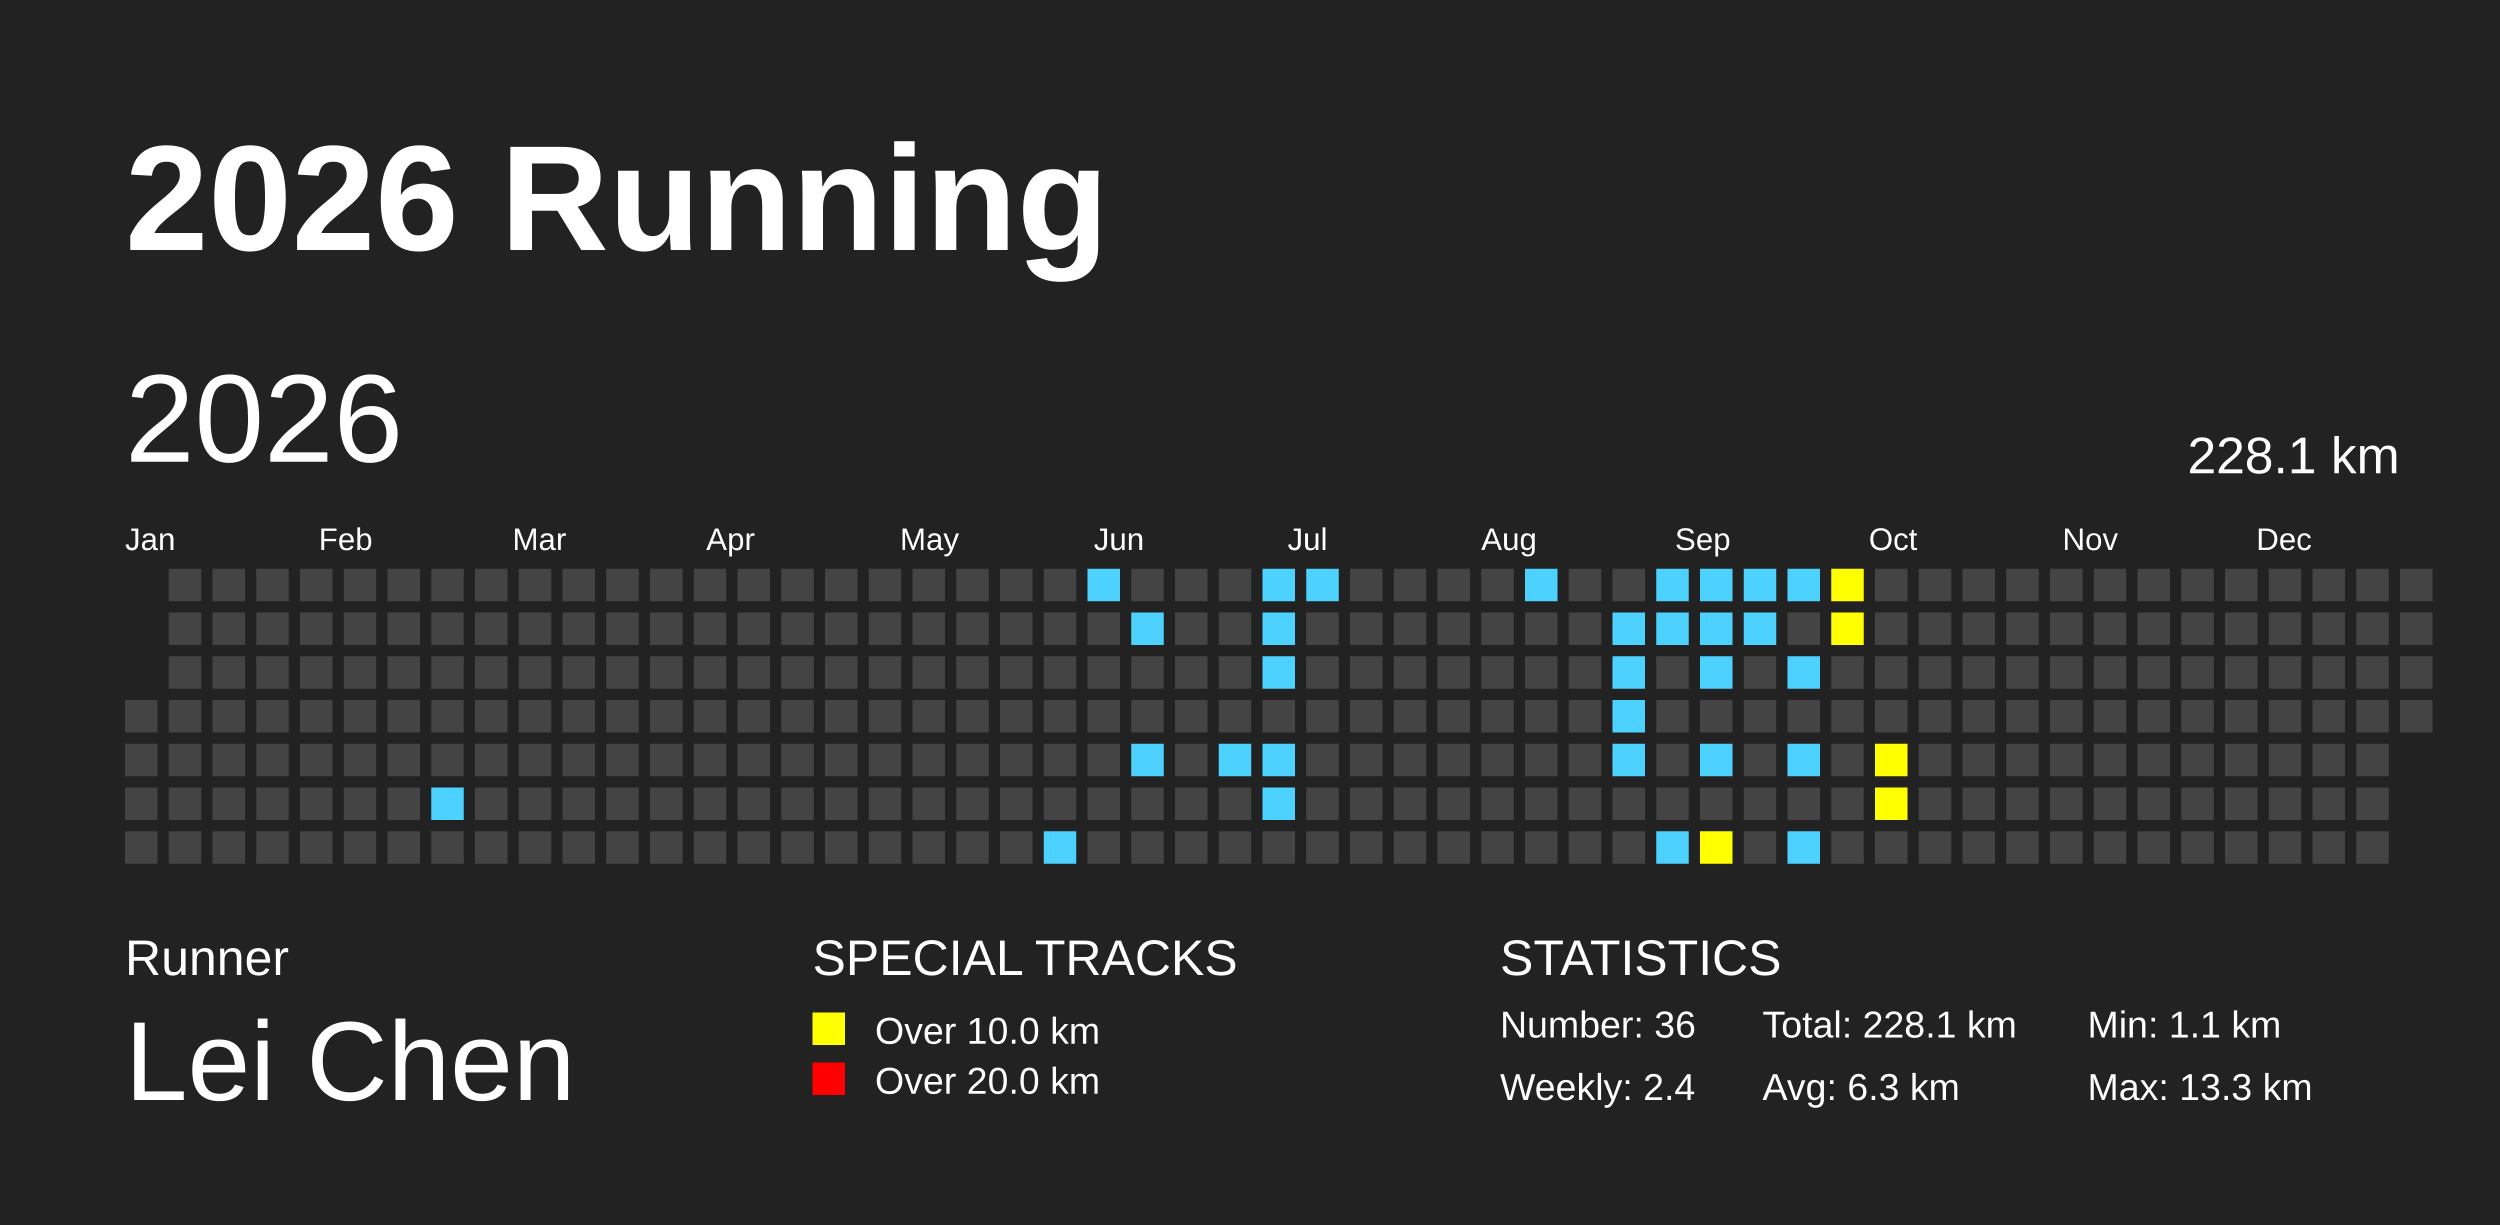
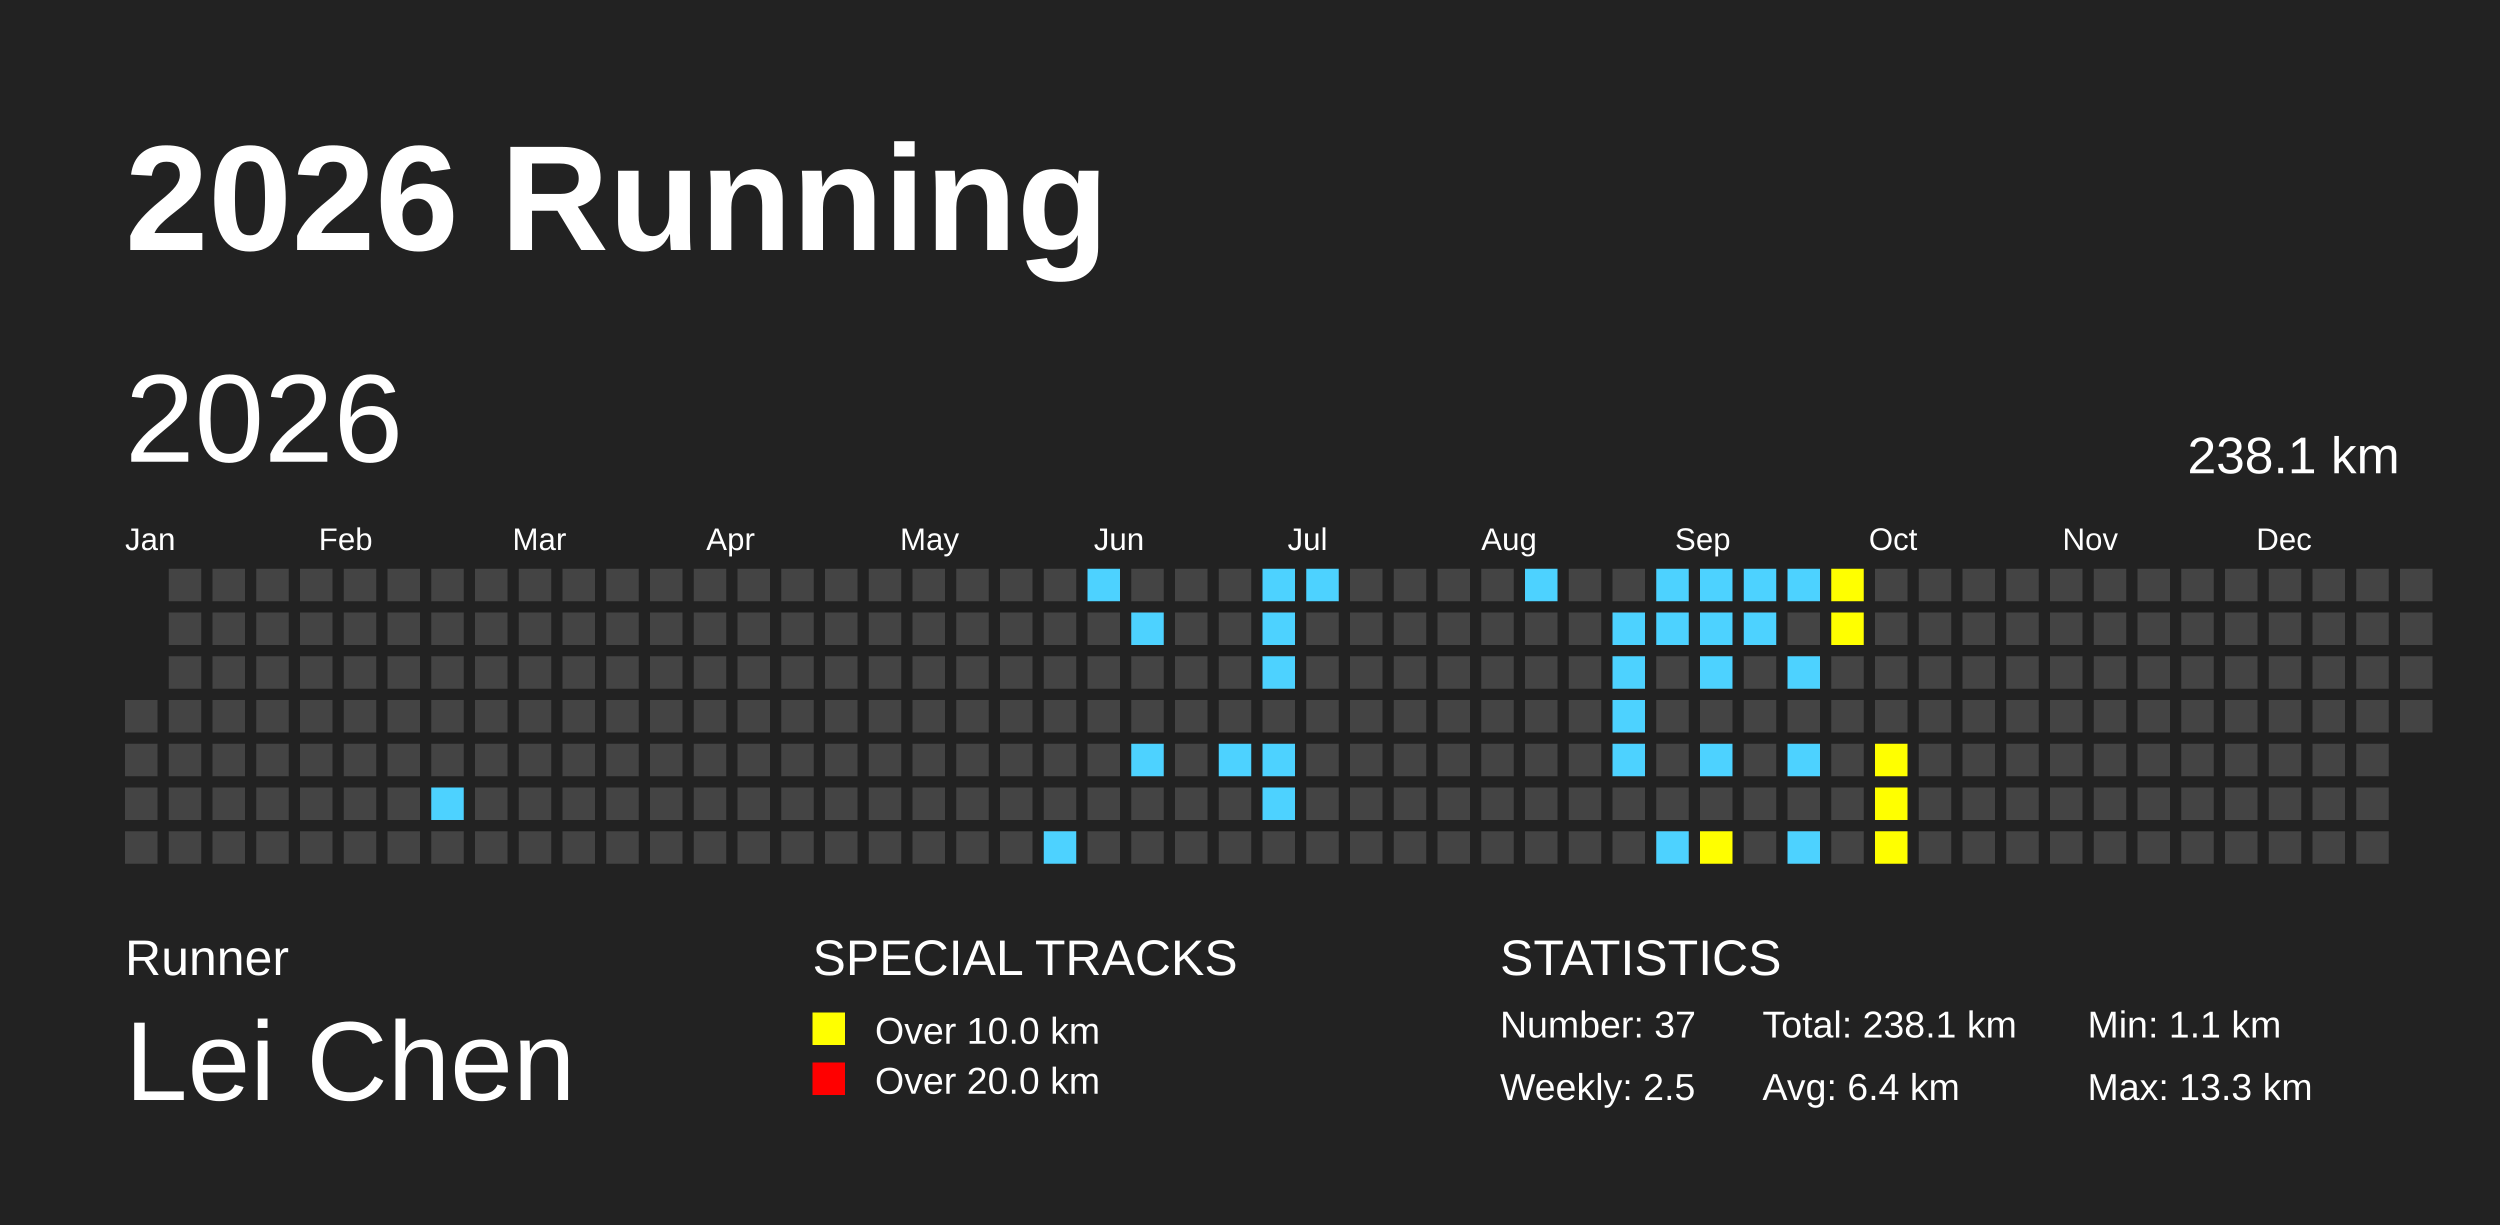
<svg xmlns="http://www.w3.org/2000/svg" baseProfile="full" height="98mm" version="1.1" viewBox="0,0,200,98" width="200mm">
  <defs />
  <rect fill="#222222" height="98" width="200" x="0" y="0" />
  <text fill="#FFFFFF" style="font-size:12px; font-family:Arial; font-weight:bold;" x="10" y="20">2026 Running</text>
  <text fill="#FFFFFF" style="font-size:4px; font-family:Arial" x="10" y="78">Runner</text>
  <text fill="#FFFFFF" style="font-size:9px; font-family:Arial" x="10" y="88">Lei Chen</text>
  <text fill="#FFFFFF" style="font-size:4px; font-family:Arial" x="65" y="78">SPECIAL TRACKS</text>
  <rect fill="yellow" height="2.6" width="2.6" x="65" y="81" />
  <text fill="#FFFFFF" style="font-size:3px; font-family:Arial" x="70" y="83.5">Over 10.0 km</text>
  <rect fill="red" height="2.6" width="2.6" x="65" y="85" />
  <text fill="#FFFFFF" style="font-size:3px; font-family:Arial" x="70" y="87.5">Over 20.0 km</text>
  <text fill="#FFFFFF" style="font-size:4px; font-family:Arial" x="120" y="78">STATISTICS</text>
-   <text fill="#FFFFFF" style="font-size:3px; font-family:Arial" x="120" y="83">Number: 36</text>
-   <text fill="#FFFFFF" style="font-size:3px; font-family:Arial" x="120" y="88">Weekly: 2.4</text>
-   <text fill="#FFFFFF" style="font-size:3px; font-family:Arial" x="141" y="83">Total: 228.1 km</text>
-   <text fill="#FFFFFF" style="font-size:3px; font-family:Arial" x="141" y="88">Avg: 6.3 km</text>
+   <text fill="#FFFFFF" style="font-size:3px; font-family:Arial" x="120" y="83">Number: 37</text>
+   <text fill="#FFFFFF" style="font-size:3px; font-family:Arial" x="120" y="88">Weekly: 2.5</text>
+   <text fill="#FFFFFF" style="font-size:3px; font-family:Arial" x="141" y="83">Total: 238.1 km</text>
+   <text fill="#FFFFFF" style="font-size:3px; font-family:Arial" x="141" y="88">Avg: 6.4 km</text>
  <text fill="#FFFFFF" style="font-size:3px; font-family:Arial" x="167" y="83">Min: 1.1 km</text>
  <text fill="#FFFFFF" style="font-size:3px; font-family:Arial" x="167" y="88">Max: 13.3 km</text>
  <text dominant-baseline="hanging" fill="#FFFFFF" style="font-size:10.0px; font-family:Arial;" x="10" y="30">2026</text>
-   <text dominant-baseline="hanging" fill="#FFFFFF" style="font-size:4.125px; font-family:Arial;" x="175" y="35">228.1 km</text>
+   <text dominant-baseline="hanging" fill="#FFFFFF" style="font-size:4.125px; font-family:Arial;" x="175" y="35">238.1 km</text>
  <text fill="#FFFFFF" style="font-size:2.5px; font-family:Arial" x="10.0" y="44">Jan</text>
  <text fill="#FFFFFF" style="font-size:2.5px; font-family:Arial" x="25.5" y="44">Feb</text>
  <text fill="#FFFFFF" style="font-size:2.5px; font-family:Arial" x="41.0" y="44">Mar</text>
  <text fill="#FFFFFF" style="font-size:2.5px; font-family:Arial" x="56.5" y="44">Apr</text>
  <text fill="#FFFFFF" style="font-size:2.5px; font-family:Arial" x="72.0" y="44">May</text>
  <text fill="#FFFFFF" style="font-size:2.5px; font-family:Arial" x="87.5" y="44">Jun</text>
  <text fill="#FFFFFF" style="font-size:2.5px; font-family:Arial" x="103.0" y="44">Jul</text>
  <text fill="#FFFFFF" style="font-size:2.5px; font-family:Arial" x="118.5" y="44">Aug</text>
  <text fill="#FFFFFF" style="font-size:2.5px; font-family:Arial" x="134.0" y="44">Sep</text>
  <text fill="#FFFFFF" style="font-size:2.5px; font-family:Arial" x="149.5" y="44">Oct</text>
  <text fill="#FFFFFF" style="font-size:2.5px; font-family:Arial" x="165.0" y="44">Nov</text>
  <text fill="#FFFFFF" style="font-size:2.5px; font-family:Arial" x="180.5" y="44">Dec</text>
  <rect fill="#444444" height="2.6" width="2.6" x="10.0" y="56.0" />
  <rect fill="#444444" height="2.6" width="2.6" x="10.0" y="59.5" />
  <rect fill="#444444" height="2.6" width="2.6" x="10.0" y="63.0" />
  <rect fill="#444444" height="2.6" width="2.6" x="10.0" y="66.5" />
  <rect fill="#444444" height="2.6" width="2.6" x="13.5" y="45.5" />
  <rect fill="#444444" height="2.6" width="2.6" x="13.5" y="49.0" />
  <rect fill="#444444" height="2.6" width="2.6" x="13.5" y="52.5" />
  <rect fill="#444444" height="2.6" width="2.6" x="13.5" y="56.0" />
  <rect fill="#444444" height="2.6" width="2.6" x="13.5" y="59.5" />
  <rect fill="#444444" height="2.6" width="2.6" x="13.5" y="63.0" />
  <rect fill="#444444" height="2.6" width="2.6" x="13.5" y="66.5" />
  <rect fill="#444444" height="2.6" width="2.6" x="17.0" y="45.5" />
  <rect fill="#444444" height="2.6" width="2.6" x="17.0" y="49.0" />
  <rect fill="#444444" height="2.6" width="2.6" x="17.0" y="52.5" />
  <rect fill="#444444" height="2.6" width="2.6" x="17.0" y="56.0" />
  <rect fill="#444444" height="2.6" width="2.6" x="17.0" y="59.5" />
  <rect fill="#444444" height="2.6" width="2.6" x="17.0" y="63.0" />
  <rect fill="#444444" height="2.6" width="2.6" x="17.0" y="66.5" />
  <rect fill="#444444" height="2.6" width="2.6" x="20.5" y="45.5" />
  <rect fill="#444444" height="2.6" width="2.6" x="20.5" y="49.0" />
  <rect fill="#444444" height="2.6" width="2.6" x="20.5" y="52.5" />
  <rect fill="#444444" height="2.6" width="2.6" x="20.5" y="56.0" />
  <rect fill="#444444" height="2.6" width="2.6" x="20.5" y="59.5" />
  <rect fill="#444444" height="2.6" width="2.6" x="20.5" y="63.0" />
  <rect fill="#444444" height="2.6" width="2.6" x="20.5" y="66.5" />
  <rect fill="#444444" height="2.6" width="2.6" x="24.0" y="45.5" />
  <rect fill="#444444" height="2.6" width="2.6" x="24.0" y="49.0" />
  <rect fill="#444444" height="2.6" width="2.6" x="24.0" y="52.5" />
  <rect fill="#444444" height="2.6" width="2.6" x="24.0" y="56.0" />
  <rect fill="#444444" height="2.6" width="2.6" x="24.0" y="59.5" />
  <rect fill="#444444" height="2.6" width="2.6" x="24.0" y="63.0" />
  <rect fill="#444444" height="2.6" width="2.6" x="24.0" y="66.5" />
  <rect fill="#444444" height="2.6" width="2.6" x="27.5" y="45.5" />
  <rect fill="#444444" height="2.6" width="2.6" x="27.5" y="49.0" />
  <rect fill="#444444" height="2.6" width="2.6" x="27.5" y="52.5" />
  <rect fill="#444444" height="2.6" width="2.6" x="27.5" y="56.0" />
  <rect fill="#444444" height="2.6" width="2.6" x="27.5" y="59.5" />
  <rect fill="#444444" height="2.6" width="2.6" x="27.5" y="63.0" />
  <rect fill="#444444" height="2.6" width="2.6" x="27.5" y="66.5" />
  <rect fill="#444444" height="2.6" width="2.6" x="31.0" y="45.5" />
  <rect fill="#444444" height="2.6" width="2.6" x="31.0" y="49.0" />
  <rect fill="#444444" height="2.6" width="2.6" x="31.0" y="52.5" />
  <rect fill="#444444" height="2.6" width="2.6" x="31.0" y="56.0" />
  <rect fill="#444444" height="2.6" width="2.6" x="31.0" y="59.5" />
  <rect fill="#444444" height="2.6" width="2.6" x="31.0" y="63.0" />
  <rect fill="#444444" height="2.6" width="2.6" x="31.0" y="66.5" />
  <rect fill="#444444" height="2.6" width="2.6" x="34.5" y="45.5" />
  <rect fill="#444444" height="2.6" width="2.6" x="34.5" y="49.0" />
  <rect fill="#444444" height="2.6" width="2.6" x="34.5" y="52.5" />
  <rect fill="#444444" height="2.6" width="2.6" x="34.5" y="56.0" />
  <rect fill="#444444" height="2.6" width="2.6" x="34.5" y="59.5" />
  <rect fill="#4DD2FF" height="2.6" width="2.6" x="34.5" y="63.0" />
  <rect fill="#444444" height="2.6" width="2.6" x="34.5" y="66.5" />
  <rect fill="#444444" height="2.6" width="2.6" x="38.0" y="45.5" />
  <rect fill="#444444" height="2.6" width="2.6" x="38.0" y="49.0" />
  <rect fill="#444444" height="2.6" width="2.6" x="38.0" y="52.5" />
  <rect fill="#444444" height="2.6" width="2.6" x="38.0" y="56.0" />
  <rect fill="#444444" height="2.6" width="2.6" x="38.0" y="59.5" />
  <rect fill="#444444" height="2.6" width="2.6" x="38.0" y="63.0" />
  <rect fill="#444444" height="2.6" width="2.6" x="38.0" y="66.5" />
  <rect fill="#444444" height="2.6" width="2.6" x="41.5" y="45.5" />
  <rect fill="#444444" height="2.6" width="2.6" x="41.5" y="49.0" />
  <rect fill="#444444" height="2.6" width="2.6" x="41.5" y="52.5" />
  <rect fill="#444444" height="2.6" width="2.6" x="41.5" y="56.0" />
  <rect fill="#444444" height="2.6" width="2.6" x="41.5" y="59.5" />
  <rect fill="#444444" height="2.6" width="2.6" x="41.5" y="63.0" />
  <rect fill="#444444" height="2.6" width="2.6" x="41.5" y="66.5" />
  <rect fill="#444444" height="2.6" width="2.6" x="45.0" y="45.5" />
  <rect fill="#444444" height="2.6" width="2.6" x="45.0" y="49.0" />
  <rect fill="#444444" height="2.6" width="2.6" x="45.0" y="52.5" />
  <rect fill="#444444" height="2.6" width="2.6" x="45.0" y="56.0" />
  <rect fill="#444444" height="2.6" width="2.6" x="45.0" y="59.5" />
  <rect fill="#444444" height="2.6" width="2.6" x="45.0" y="63.0" />
  <rect fill="#444444" height="2.6" width="2.6" x="45.0" y="66.5" />
  <rect fill="#444444" height="2.6" width="2.6" x="48.5" y="45.5" />
  <rect fill="#444444" height="2.6" width="2.6" x="48.5" y="49.0" />
  <rect fill="#444444" height="2.6" width="2.6" x="48.5" y="52.5" />
  <rect fill="#444444" height="2.6" width="2.6" x="48.5" y="56.0" />
  <rect fill="#444444" height="2.6" width="2.6" x="48.5" y="59.5" />
  <rect fill="#444444" height="2.6" width="2.6" x="48.5" y="63.0" />
  <rect fill="#444444" height="2.6" width="2.6" x="48.5" y="66.5" />
  <rect fill="#444444" height="2.6" width="2.6" x="52.0" y="45.5" />
  <rect fill="#444444" height="2.6" width="2.6" x="52.0" y="49.0" />
  <rect fill="#444444" height="2.6" width="2.6" x="52.0" y="52.5" />
  <rect fill="#444444" height="2.6" width="2.6" x="52.0" y="56.0" />
  <rect fill="#444444" height="2.6" width="2.6" x="52.0" y="59.5" />
  <rect fill="#444444" height="2.6" width="2.6" x="52.0" y="63.0" />
  <rect fill="#444444" height="2.6" width="2.6" x="52.0" y="66.5" />
  <rect fill="#444444" height="2.6" width="2.6" x="55.5" y="45.5" />
  <rect fill="#444444" height="2.6" width="2.6" x="55.5" y="49.0" />
  <rect fill="#444444" height="2.6" width="2.6" x="55.5" y="52.5" />
  <rect fill="#444444" height="2.6" width="2.6" x="55.5" y="56.0" />
  <rect fill="#444444" height="2.6" width="2.6" x="55.5" y="59.5" />
  <rect fill="#444444" height="2.6" width="2.6" x="55.5" y="63.0" />
  <rect fill="#444444" height="2.6" width="2.6" x="55.5" y="66.5" />
  <rect fill="#444444" height="2.6" width="2.6" x="59.0" y="45.5" />
  <rect fill="#444444" height="2.6" width="2.6" x="59.0" y="49.0" />
  <rect fill="#444444" height="2.6" width="2.6" x="59.0" y="52.5" />
  <rect fill="#444444" height="2.6" width="2.6" x="59.0" y="56.0" />
  <rect fill="#444444" height="2.6" width="2.6" x="59.0" y="59.5" />
  <rect fill="#444444" height="2.6" width="2.6" x="59.0" y="63.0" />
  <rect fill="#444444" height="2.6" width="2.6" x="59.0" y="66.5" />
  <rect fill="#444444" height="2.6" width="2.6" x="62.5" y="45.5" />
  <rect fill="#444444" height="2.6" width="2.6" x="62.5" y="49.0" />
  <rect fill="#444444" height="2.6" width="2.6" x="62.5" y="52.5" />
  <rect fill="#444444" height="2.6" width="2.6" x="62.5" y="56.0" />
  <rect fill="#444444" height="2.6" width="2.6" x="62.5" y="59.5" />
  <rect fill="#444444" height="2.6" width="2.6" x="62.5" y="63.0" />
  <rect fill="#444444" height="2.6" width="2.6" x="62.5" y="66.5" />
  <rect fill="#444444" height="2.6" width="2.6" x="66.0" y="45.5" />
  <rect fill="#444444" height="2.6" width="2.6" x="66.0" y="49.0" />
  <rect fill="#444444" height="2.6" width="2.6" x="66.0" y="52.5" />
  <rect fill="#444444" height="2.6" width="2.6" x="66.0" y="56.0" />
  <rect fill="#444444" height="2.6" width="2.6" x="66.0" y="59.5" />
  <rect fill="#444444" height="2.6" width="2.6" x="66.0" y="63.0" />
  <rect fill="#444444" height="2.6" width="2.6" x="66.0" y="66.5" />
  <rect fill="#444444" height="2.6" width="2.6" x="69.5" y="45.5" />
  <rect fill="#444444" height="2.6" width="2.6" x="69.5" y="49.0" />
  <rect fill="#444444" height="2.6" width="2.6" x="69.5" y="52.5" />
  <rect fill="#444444" height="2.6" width="2.6" x="69.5" y="56.0" />
  <rect fill="#444444" height="2.6" width="2.6" x="69.5" y="59.5" />
  <rect fill="#444444" height="2.6" width="2.6" x="69.5" y="63.0" />
  <rect fill="#444444" height="2.6" width="2.6" x="69.5" y="66.5" />
  <rect fill="#444444" height="2.6" width="2.6" x="73.0" y="45.5" />
  <rect fill="#444444" height="2.6" width="2.6" x="73.0" y="49.0" />
  <rect fill="#444444" height="2.6" width="2.6" x="73.0" y="52.5" />
  <rect fill="#444444" height="2.6" width="2.6" x="73.0" y="56.0" />
  <rect fill="#444444" height="2.6" width="2.6" x="73.0" y="59.5" />
  <rect fill="#444444" height="2.6" width="2.6" x="73.0" y="63.0" />
  <rect fill="#444444" height="2.6" width="2.6" x="73.0" y="66.5" />
  <rect fill="#444444" height="2.6" width="2.6" x="76.5" y="45.5" />
  <rect fill="#444444" height="2.6" width="2.6" x="76.5" y="49.0" />
  <rect fill="#444444" height="2.6" width="2.6" x="76.5" y="52.5" />
  <rect fill="#444444" height="2.6" width="2.6" x="76.5" y="56.0" />
  <rect fill="#444444" height="2.6" width="2.6" x="76.5" y="59.5" />
  <rect fill="#444444" height="2.6" width="2.6" x="76.5" y="63.0" />
  <rect fill="#444444" height="2.6" width="2.6" x="76.5" y="66.5" />
  <rect fill="#444444" height="2.6" width="2.6" x="80.0" y="45.5" />
  <rect fill="#444444" height="2.6" width="2.6" x="80.0" y="49.0" />
  <rect fill="#444444" height="2.6" width="2.6" x="80.0" y="52.5" />
  <rect fill="#444444" height="2.6" width="2.6" x="80.0" y="56.0" />
  <rect fill="#444444" height="2.6" width="2.6" x="80.0" y="59.5" />
  <rect fill="#444444" height="2.6" width="2.6" x="80.0" y="63.0" />
  <rect fill="#444444" height="2.6" width="2.6" x="80.0" y="66.5" />
  <rect fill="#444444" height="2.6" width="2.6" x="83.5" y="45.5" />
  <rect fill="#444444" height="2.6" width="2.6" x="83.5" y="49.0" />
  <rect fill="#444444" height="2.6" width="2.6" x="83.5" y="52.5" />
  <rect fill="#444444" height="2.6" width="2.6" x="83.5" y="56.0" />
  <rect fill="#444444" height="2.6" width="2.6" x="83.5" y="59.5" />
  <rect fill="#444444" height="2.6" width="2.6" x="83.5" y="63.0" />
  <rect fill="#4DD2FF" height="2.6" width="2.6" x="83.5" y="66.5" />
  <rect fill="#4DD2FF" height="2.6" width="2.6" x="87.0" y="45.5" />
  <rect fill="#444444" height="2.6" width="2.6" x="87.0" y="49.0" />
  <rect fill="#444444" height="2.6" width="2.6" x="87.0" y="52.5" />
  <rect fill="#444444" height="2.6" width="2.6" x="87.0" y="56.0" />
  <rect fill="#444444" height="2.6" width="2.6" x="87.0" y="59.5" />
  <rect fill="#444444" height="2.6" width="2.6" x="87.0" y="63.0" />
  <rect fill="#444444" height="2.6" width="2.6" x="87.0" y="66.5" />
  <rect fill="#444444" height="2.6" width="2.6" x="90.5" y="45.5" />
  <rect fill="#4DD2FF" height="2.6" width="2.6" x="90.5" y="49.0" />
  <rect fill="#444444" height="2.6" width="2.6" x="90.5" y="52.5" />
  <rect fill="#444444" height="2.6" width="2.6" x="90.5" y="56.0" />
  <rect fill="#4DD2FF" height="2.6" width="2.6" x="90.5" y="59.5" />
  <rect fill="#444444" height="2.6" width="2.6" x="90.5" y="63.0" />
  <rect fill="#444444" height="2.6" width="2.6" x="90.5" y="66.5" />
  <rect fill="#444444" height="2.6" width="2.6" x="94.0" y="45.5" />
  <rect fill="#444444" height="2.6" width="2.6" x="94.0" y="49.0" />
  <rect fill="#444444" height="2.6" width="2.6" x="94.0" y="52.5" />
  <rect fill="#444444" height="2.6" width="2.6" x="94.0" y="56.0" />
  <rect fill="#444444" height="2.6" width="2.6" x="94.0" y="59.5" />
  <rect fill="#444444" height="2.6" width="2.6" x="94.0" y="63.0" />
  <rect fill="#444444" height="2.6" width="2.6" x="94.0" y="66.5" />
  <rect fill="#444444" height="2.6" width="2.6" x="97.5" y="45.5" />
  <rect fill="#444444" height="2.6" width="2.6" x="97.5" y="49.0" />
  <rect fill="#444444" height="2.6" width="2.6" x="97.5" y="52.5" />
  <rect fill="#444444" height="2.6" width="2.6" x="97.5" y="56.0" />
  <rect fill="#4DD2FF" height="2.6" width="2.6" x="97.5" y="59.5" />
  <rect fill="#444444" height="2.6" width="2.6" x="97.5" y="63.0" />
  <rect fill="#444444" height="2.6" width="2.6" x="97.5" y="66.5" />
  <rect fill="#4DD2FF" height="2.6" width="2.6" x="101.0" y="45.5" />
  <rect fill="#4DD2FF" height="2.6" width="2.6" x="101.0" y="49.0" />
  <rect fill="#4DD2FF" height="2.6" width="2.6" x="101.0" y="52.5" />
  <rect fill="#444444" height="2.6" width="2.6" x="101.0" y="56.0" />
  <rect fill="#4DD2FF" height="2.6" width="2.6" x="101.0" y="59.5" />
  <rect fill="#4DD2FF" height="2.6" width="2.6" x="101.0" y="63.0" />
  <rect fill="#444444" height="2.6" width="2.6" x="101.0" y="66.5" />
  <rect fill="#4DD2FF" height="2.6" width="2.6" x="104.5" y="45.5" />
  <rect fill="#444444" height="2.6" width="2.6" x="104.5" y="49.0" />
  <rect fill="#444444" height="2.6" width="2.6" x="104.5" y="52.5" />
  <rect fill="#444444" height="2.6" width="2.6" x="104.5" y="56.0" />
  <rect fill="#444444" height="2.6" width="2.6" x="104.5" y="59.5" />
  <rect fill="#444444" height="2.6" width="2.6" x="104.5" y="63.0" />
  <rect fill="#444444" height="2.6" width="2.6" x="104.5" y="66.5" />
  <rect fill="#444444" height="2.6" width="2.6" x="108.0" y="45.5" />
  <rect fill="#444444" height="2.6" width="2.6" x="108.0" y="49.0" />
  <rect fill="#444444" height="2.6" width="2.6" x="108.0" y="52.5" />
  <rect fill="#444444" height="2.6" width="2.6" x="108.0" y="56.0" />
  <rect fill="#444444" height="2.6" width="2.6" x="108.0" y="59.5" />
  <rect fill="#444444" height="2.6" width="2.6" x="108.0" y="63.0" />
  <rect fill="#444444" height="2.6" width="2.6" x="108.0" y="66.5" />
  <rect fill="#444444" height="2.6" width="2.6" x="111.5" y="45.5" />
  <rect fill="#444444" height="2.6" width="2.6" x="111.5" y="49.0" />
  <rect fill="#444444" height="2.6" width="2.6" x="111.5" y="52.5" />
  <rect fill="#444444" height="2.6" width="2.6" x="111.5" y="56.0" />
  <rect fill="#444444" height="2.6" width="2.6" x="111.5" y="59.5" />
  <rect fill="#444444" height="2.6" width="2.6" x="111.5" y="63.0" />
  <rect fill="#444444" height="2.6" width="2.6" x="111.5" y="66.5" />
  <rect fill="#444444" height="2.6" width="2.6" x="115.0" y="45.5" />
  <rect fill="#444444" height="2.6" width="2.6" x="115.0" y="49.0" />
  <rect fill="#444444" height="2.6" width="2.6" x="115.0" y="52.5" />
  <rect fill="#444444" height="2.6" width="2.6" x="115.0" y="56.0" />
  <rect fill="#444444" height="2.6" width="2.6" x="115.0" y="59.5" />
  <rect fill="#444444" height="2.6" width="2.6" x="115.0" y="63.0" />
  <rect fill="#444444" height="2.6" width="2.6" x="115.0" y="66.5" />
  <rect fill="#444444" height="2.6" width="2.6" x="118.5" y="45.5" />
  <rect fill="#444444" height="2.6" width="2.6" x="118.5" y="49.0" />
  <rect fill="#444444" height="2.6" width="2.6" x="118.5" y="52.5" />
  <rect fill="#444444" height="2.6" width="2.6" x="118.5" y="56.0" />
  <rect fill="#444444" height="2.6" width="2.6" x="118.5" y="59.5" />
  <rect fill="#444444" height="2.6" width="2.6" x="118.5" y="63.0" />
  <rect fill="#444444" height="2.6" width="2.6" x="118.5" y="66.5" />
  <rect fill="#4DD2FF" height="2.6" width="2.6" x="122.0" y="45.5" />
  <rect fill="#444444" height="2.6" width="2.6" x="122.0" y="49.0" />
  <rect fill="#444444" height="2.6" width="2.6" x="122.0" y="52.5" />
  <rect fill="#444444" height="2.6" width="2.6" x="122.0" y="56.0" />
  <rect fill="#444444" height="2.6" width="2.6" x="122.0" y="59.5" />
  <rect fill="#444444" height="2.6" width="2.6" x="122.0" y="63.0" />
  <rect fill="#444444" height="2.6" width="2.6" x="122.0" y="66.5" />
  <rect fill="#444444" height="2.6" width="2.6" x="125.5" y="45.5" />
  <rect fill="#444444" height="2.6" width="2.6" x="125.5" y="49.0" />
  <rect fill="#444444" height="2.6" width="2.6" x="125.5" y="52.5" />
  <rect fill="#444444" height="2.6" width="2.6" x="125.5" y="56.0" />
  <rect fill="#444444" height="2.6" width="2.6" x="125.5" y="59.5" />
  <rect fill="#444444" height="2.6" width="2.6" x="125.5" y="63.0" />
  <rect fill="#444444" height="2.6" width="2.6" x="125.5" y="66.5" />
  <rect fill="#444444" height="2.6" width="2.6" x="129.0" y="45.5" />
  <rect fill="#4DD2FF" height="2.6" width="2.6" x="129.0" y="49.0" />
  <rect fill="#4DD2FF" height="2.6" width="2.6" x="129.0" y="52.5" />
  <rect fill="#4DD2FF" height="2.6" width="2.6" x="129.0" y="56.0" />
  <rect fill="#4DD2FF" height="2.6" width="2.6" x="129.0" y="59.5" />
  <rect fill="#444444" height="2.6" width="2.6" x="129.0" y="63.0" />
  <rect fill="#444444" height="2.6" width="2.6" x="129.0" y="66.5" />
  <rect fill="#4DD2FF" height="2.6" width="2.6" x="132.5" y="45.5" />
  <rect fill="#4DD2FF" height="2.6" width="2.6" x="132.5" y="49.0" />
  <rect fill="#444444" height="2.6" width="2.6" x="132.5" y="52.5" />
  <rect fill="#444444" height="2.6" width="2.6" x="132.5" y="56.0" />
  <rect fill="#444444" height="2.6" width="2.6" x="132.5" y="59.5" />
  <rect fill="#444444" height="2.6" width="2.6" x="132.5" y="63.0" />
  <rect fill="#4DD2FF" height="2.6" width="2.6" x="132.5" y="66.5" />
  <rect fill="#4DD2FF" height="2.6" width="2.6" x="136.0" y="45.5" />
  <rect fill="#4DD2FF" height="2.6" width="2.6" x="136.0" y="49.0" />
  <rect fill="#4DD2FF" height="2.6" width="2.6" x="136.0" y="52.5" />
  <rect fill="#444444" height="2.6" width="2.6" x="136.0" y="56.0" />
  <rect fill="#4DD2FF" height="2.6" width="2.6" x="136.0" y="59.5" />
  <rect fill="#444444" height="2.6" width="2.6" x="136.0" y="63.0" />
  <rect fill="yellow" height="2.6" width="2.6" x="136.0" y="66.5" />
  <rect fill="#4DD2FF" height="2.6" width="2.6" x="139.5" y="45.5" />
  <rect fill="#4DD2FF" height="2.6" width="2.6" x="139.5" y="49.0" />
  <rect fill="#444444" height="2.6" width="2.6" x="139.5" y="52.5" />
  <rect fill="#444444" height="2.6" width="2.6" x="139.5" y="56.0" />
  <rect fill="#444444" height="2.6" width="2.6" x="139.5" y="59.5" />
  <rect fill="#444444" height="2.6" width="2.6" x="139.5" y="63.0" />
  <rect fill="#444444" height="2.6" width="2.6" x="139.5" y="66.5" />
  <rect fill="#4DD2FF" height="2.6" width="2.6" x="143.0" y="45.5" />
  <rect fill="#444444" height="2.6" width="2.6" x="143.0" y="49.0" />
  <rect fill="#4DD2FF" height="2.6" width="2.6" x="143.0" y="52.5" />
  <rect fill="#444444" height="2.6" width="2.6" x="143.0" y="56.0" />
  <rect fill="#4DD2FF" height="2.6" width="2.6" x="143.0" y="59.5" />
  <rect fill="#444444" height="2.6" width="2.6" x="143.0" y="63.0" />
  <rect fill="#4DD2FF" height="2.6" width="2.6" x="143.0" y="66.5" />
  <rect fill="yellow" height="2.6" width="2.6" x="146.5" y="45.5" />
  <rect fill="yellow" height="2.6" width="2.6" x="146.5" y="49.0" />
  <rect fill="#444444" height="2.6" width="2.6" x="146.5" y="52.5" />
  <rect fill="#444444" height="2.6" width="2.6" x="146.5" y="56.0" />
  <rect fill="#444444" height="2.6" width="2.6" x="146.5" y="59.5" />
  <rect fill="#444444" height="2.6" width="2.6" x="146.5" y="63.0" />
  <rect fill="#444444" height="2.6" width="2.6" x="146.5" y="66.5" />
  <rect fill="#444444" height="2.6" width="2.6" x="150.0" y="45.5" />
  <rect fill="#444444" height="2.6" width="2.6" x="150.0" y="49.0" />
  <rect fill="#444444" height="2.6" width="2.6" x="150.0" y="52.5" />
  <rect fill="#444444" height="2.6" width="2.6" x="150.0" y="56.0" />
  <rect fill="yellow" height="2.6" width="2.6" x="150.0" y="59.5" />
  <rect fill="yellow" height="2.6" width="2.6" x="150.0" y="63.0" />
-   <rect fill="#444444" height="2.6" width="2.6" x="150.0" y="66.5" />
+   <rect fill="yellow" height="2.6" width="2.6" x="150.0" y="66.5" />
  <rect fill="#444444" height="2.6" width="2.6" x="153.5" y="45.5" />
  <rect fill="#444444" height="2.6" width="2.6" x="153.5" y="49.0" />
  <rect fill="#444444" height="2.6" width="2.6" x="153.5" y="52.5" />
  <rect fill="#444444" height="2.6" width="2.6" x="153.5" y="56.0" />
  <rect fill="#444444" height="2.6" width="2.6" x="153.5" y="59.5" />
  <rect fill="#444444" height="2.6" width="2.6" x="153.5" y="63.0" />
  <rect fill="#444444" height="2.6" width="2.6" x="153.5" y="66.5" />
  <rect fill="#444444" height="2.6" width="2.6" x="157.0" y="45.5" />
  <rect fill="#444444" height="2.6" width="2.6" x="157.0" y="49.0" />
  <rect fill="#444444" height="2.6" width="2.6" x="157.0" y="52.5" />
  <rect fill="#444444" height="2.6" width="2.6" x="157.0" y="56.0" />
  <rect fill="#444444" height="2.6" width="2.6" x="157.0" y="59.5" />
  <rect fill="#444444" height="2.6" width="2.6" x="157.0" y="63.0" />
  <rect fill="#444444" height="2.6" width="2.6" x="157.0" y="66.5" />
  <rect fill="#444444" height="2.6" width="2.6" x="160.5" y="45.5" />
  <rect fill="#444444" height="2.6" width="2.6" x="160.5" y="49.0" />
  <rect fill="#444444" height="2.6" width="2.6" x="160.5" y="52.5" />
  <rect fill="#444444" height="2.6" width="2.6" x="160.5" y="56.0" />
  <rect fill="#444444" height="2.6" width="2.6" x="160.5" y="59.5" />
  <rect fill="#444444" height="2.6" width="2.6" x="160.5" y="63.0" />
  <rect fill="#444444" height="2.6" width="2.6" x="160.5" y="66.5" />
  <rect fill="#444444" height="2.6" width="2.6" x="164.0" y="45.5" />
  <rect fill="#444444" height="2.6" width="2.6" x="164.0" y="49.0" />
  <rect fill="#444444" height="2.6" width="2.6" x="164.0" y="52.5" />
  <rect fill="#444444" height="2.6" width="2.6" x="164.0" y="56.0" />
  <rect fill="#444444" height="2.6" width="2.6" x="164.0" y="59.5" />
  <rect fill="#444444" height="2.6" width="2.6" x="164.0" y="63.0" />
  <rect fill="#444444" height="2.6" width="2.6" x="164.0" y="66.5" />
  <rect fill="#444444" height="2.6" width="2.6" x="167.5" y="45.5" />
  <rect fill="#444444" height="2.6" width="2.6" x="167.5" y="49.0" />
  <rect fill="#444444" height="2.6" width="2.6" x="167.5" y="52.5" />
  <rect fill="#444444" height="2.6" width="2.6" x="167.5" y="56.0" />
  <rect fill="#444444" height="2.6" width="2.6" x="167.5" y="59.5" />
  <rect fill="#444444" height="2.6" width="2.6" x="167.5" y="63.0" />
  <rect fill="#444444" height="2.6" width="2.6" x="167.5" y="66.5" />
  <rect fill="#444444" height="2.6" width="2.6" x="171.0" y="45.5" />
  <rect fill="#444444" height="2.6" width="2.6" x="171.0" y="49.0" />
  <rect fill="#444444" height="2.6" width="2.6" x="171.0" y="52.5" />
  <rect fill="#444444" height="2.6" width="2.6" x="171.0" y="56.0" />
  <rect fill="#444444" height="2.6" width="2.6" x="171.0" y="59.5" />
  <rect fill="#444444" height="2.6" width="2.6" x="171.0" y="63.0" />
  <rect fill="#444444" height="2.6" width="2.6" x="171.0" y="66.5" />
  <rect fill="#444444" height="2.6" width="2.6" x="174.5" y="45.5" />
  <rect fill="#444444" height="2.6" width="2.6" x="174.5" y="49.0" />
  <rect fill="#444444" height="2.6" width="2.6" x="174.5" y="52.5" />
  <rect fill="#444444" height="2.6" width="2.6" x="174.5" y="56.0" />
  <rect fill="#444444" height="2.6" width="2.6" x="174.5" y="59.5" />
  <rect fill="#444444" height="2.6" width="2.6" x="174.5" y="63.0" />
  <rect fill="#444444" height="2.6" width="2.6" x="174.5" y="66.5" />
  <rect fill="#444444" height="2.6" width="2.6" x="178.0" y="45.5" />
  <rect fill="#444444" height="2.6" width="2.6" x="178.0" y="49.0" />
  <rect fill="#444444" height="2.6" width="2.6" x="178.0" y="52.5" />
  <rect fill="#444444" height="2.6" width="2.6" x="178.0" y="56.0" />
  <rect fill="#444444" height="2.6" width="2.6" x="178.0" y="59.5" />
  <rect fill="#444444" height="2.6" width="2.6" x="178.0" y="63.0" />
  <rect fill="#444444" height="2.6" width="2.6" x="178.0" y="66.5" />
  <rect fill="#444444" height="2.6" width="2.6" x="181.5" y="45.5" />
  <rect fill="#444444" height="2.6" width="2.6" x="181.5" y="49.0" />
  <rect fill="#444444" height="2.6" width="2.6" x="181.5" y="52.5" />
  <rect fill="#444444" height="2.6" width="2.6" x="181.5" y="56.0" />
  <rect fill="#444444" height="2.6" width="2.6" x="181.5" y="59.5" />
  <rect fill="#444444" height="2.6" width="2.6" x="181.5" y="63.0" />
  <rect fill="#444444" height="2.6" width="2.6" x="181.5" y="66.5" />
  <rect fill="#444444" height="2.6" width="2.6" x="185.0" y="45.5" />
  <rect fill="#444444" height="2.6" width="2.6" x="185.0" y="49.0" />
  <rect fill="#444444" height="2.6" width="2.6" x="185.0" y="52.5" />
  <rect fill="#444444" height="2.6" width="2.6" x="185.0" y="56.0" />
  <rect fill="#444444" height="2.6" width="2.6" x="185.0" y="59.5" />
  <rect fill="#444444" height="2.6" width="2.6" x="185.0" y="63.0" />
  <rect fill="#444444" height="2.6" width="2.6" x="185.0" y="66.5" />
  <rect fill="#444444" height="2.6" width="2.6" x="188.5" y="45.5" />
  <rect fill="#444444" height="2.6" width="2.6" x="188.5" y="49.0" />
  <rect fill="#444444" height="2.6" width="2.6" x="188.5" y="52.5" />
  <rect fill="#444444" height="2.6" width="2.6" x="188.5" y="56.0" />
  <rect fill="#444444" height="2.6" width="2.6" x="188.5" y="59.5" />
  <rect fill="#444444" height="2.6" width="2.6" x="188.5" y="63.0" />
  <rect fill="#444444" height="2.6" width="2.6" x="188.5" y="66.5" />
  <rect fill="#444444" height="2.6" width="2.6" x="192.0" y="45.5" />
  <rect fill="#444444" height="2.6" width="2.6" x="192.0" y="49.0" />
  <rect fill="#444444" height="2.6" width="2.6" x="192.0" y="52.5" />
  <rect fill="#444444" height="2.6" width="2.6" x="192.0" y="56.0" />
</svg>
